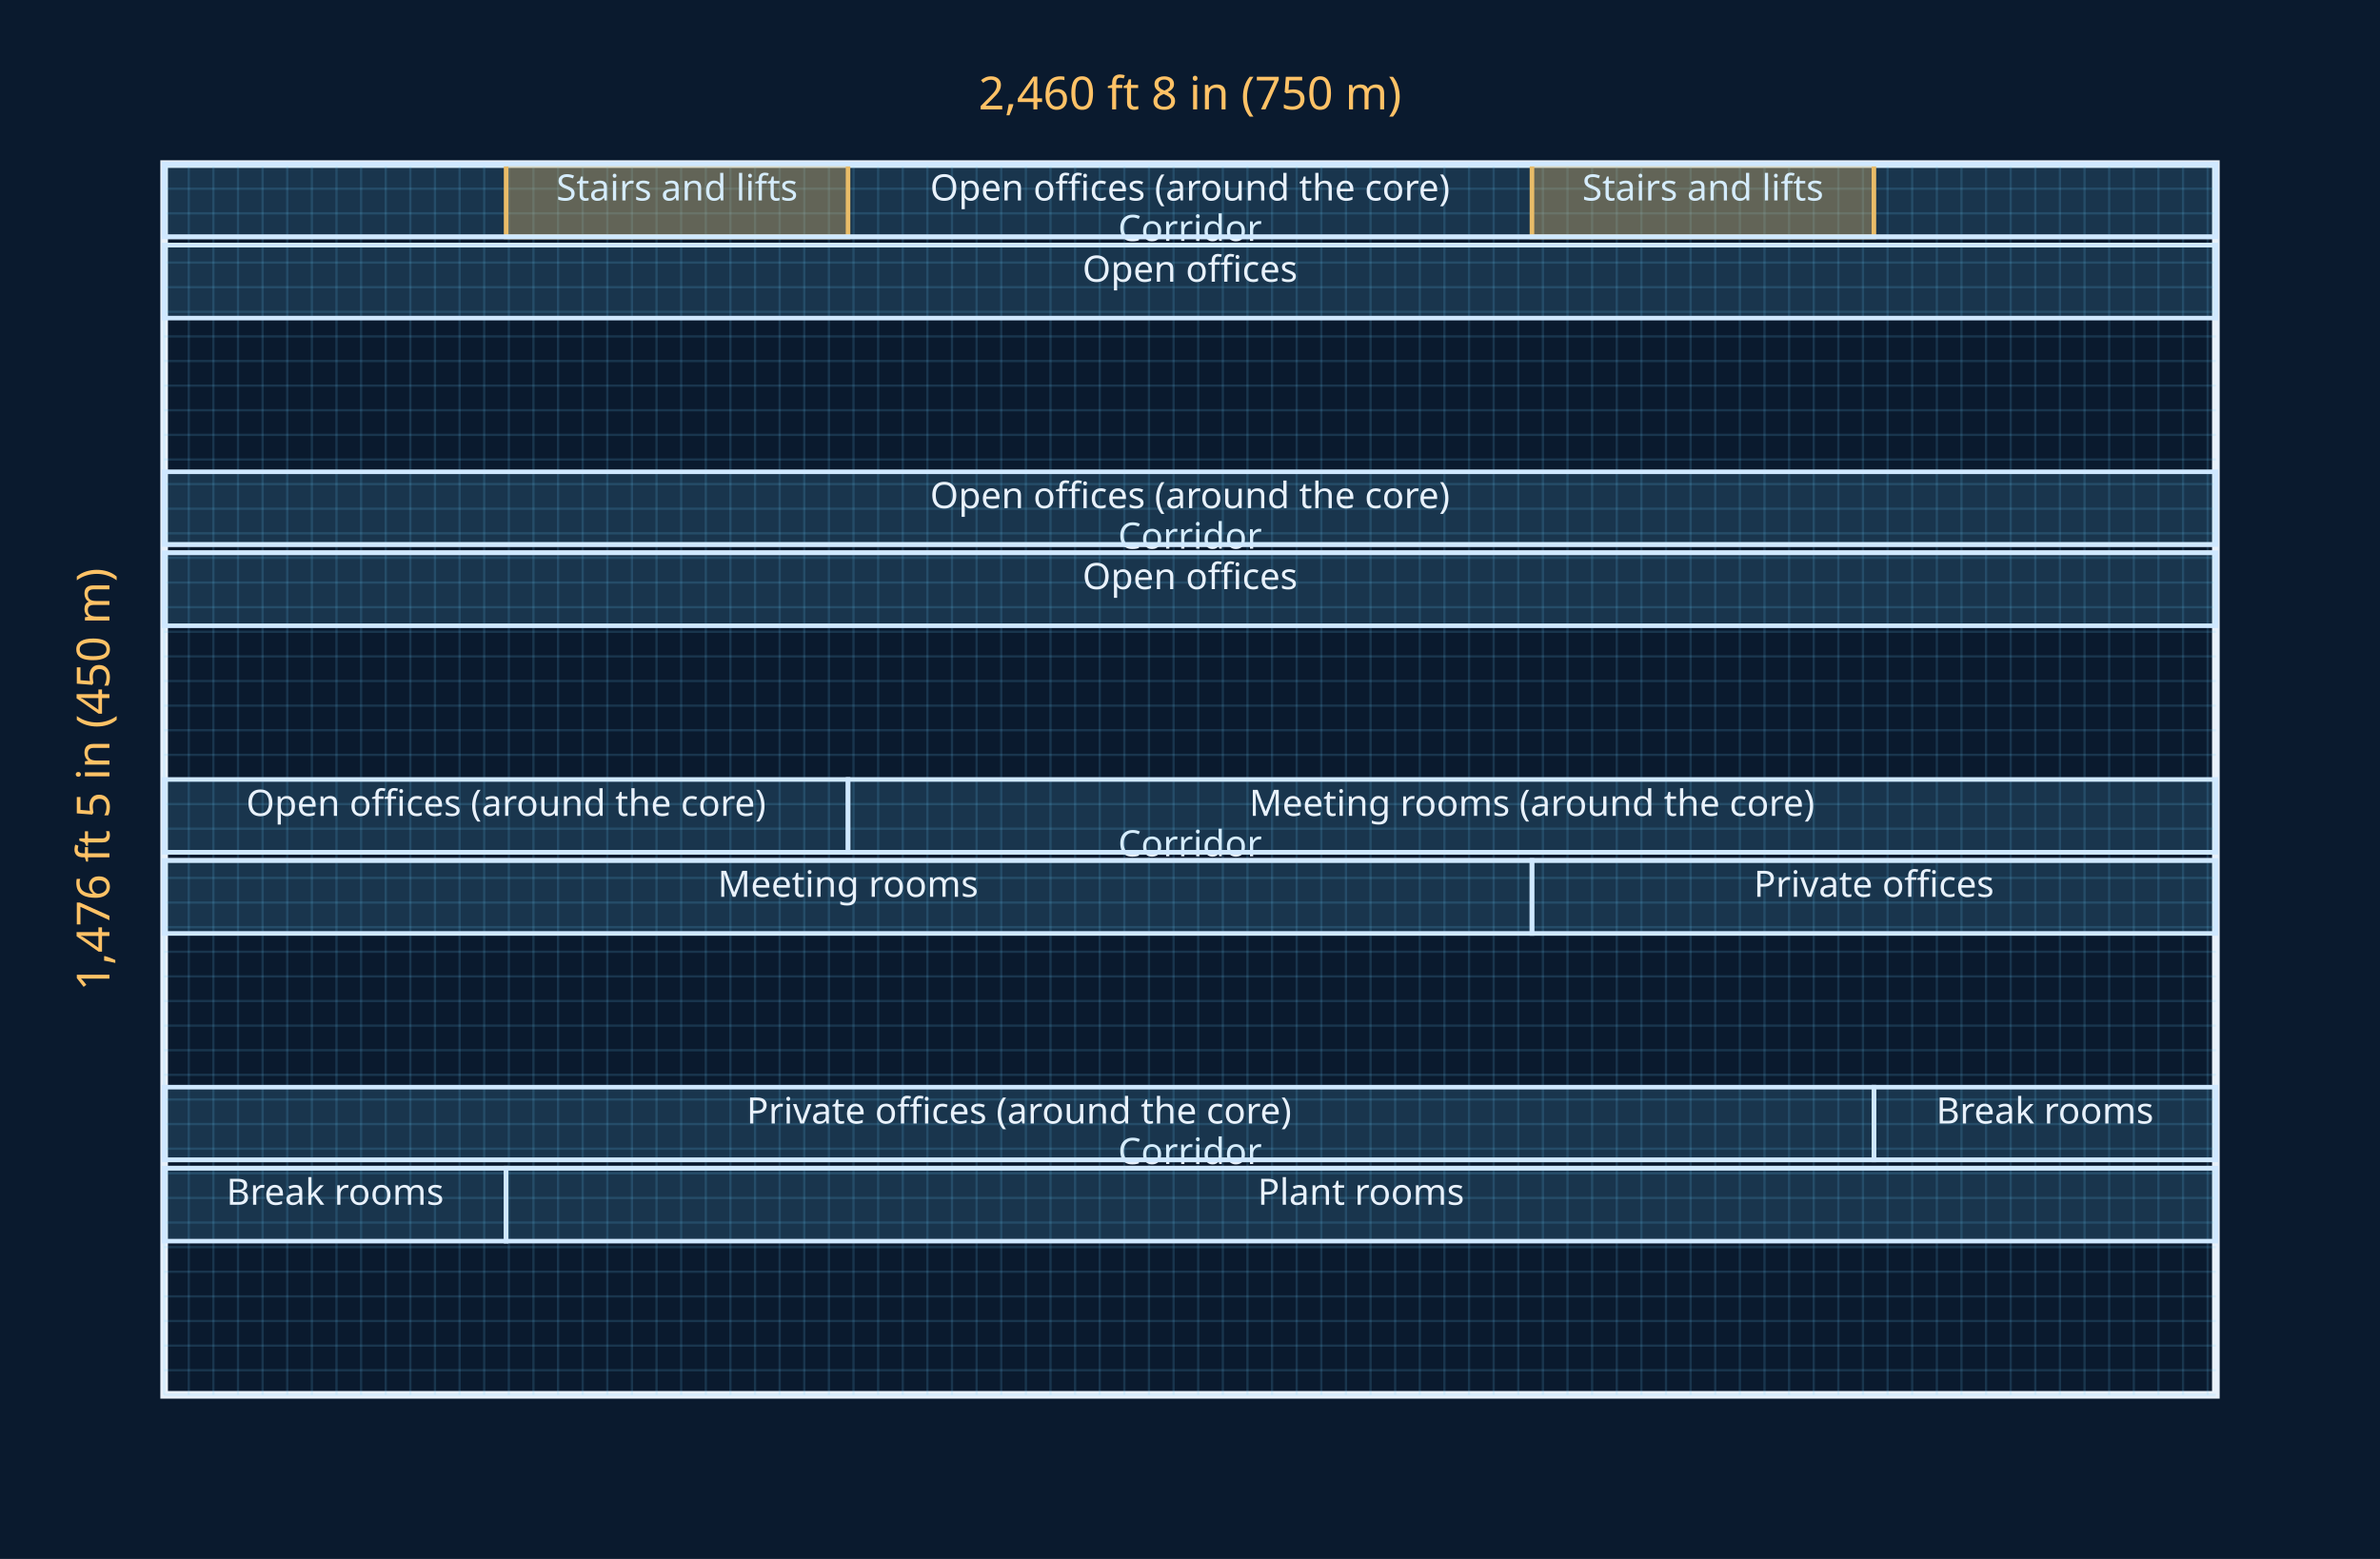
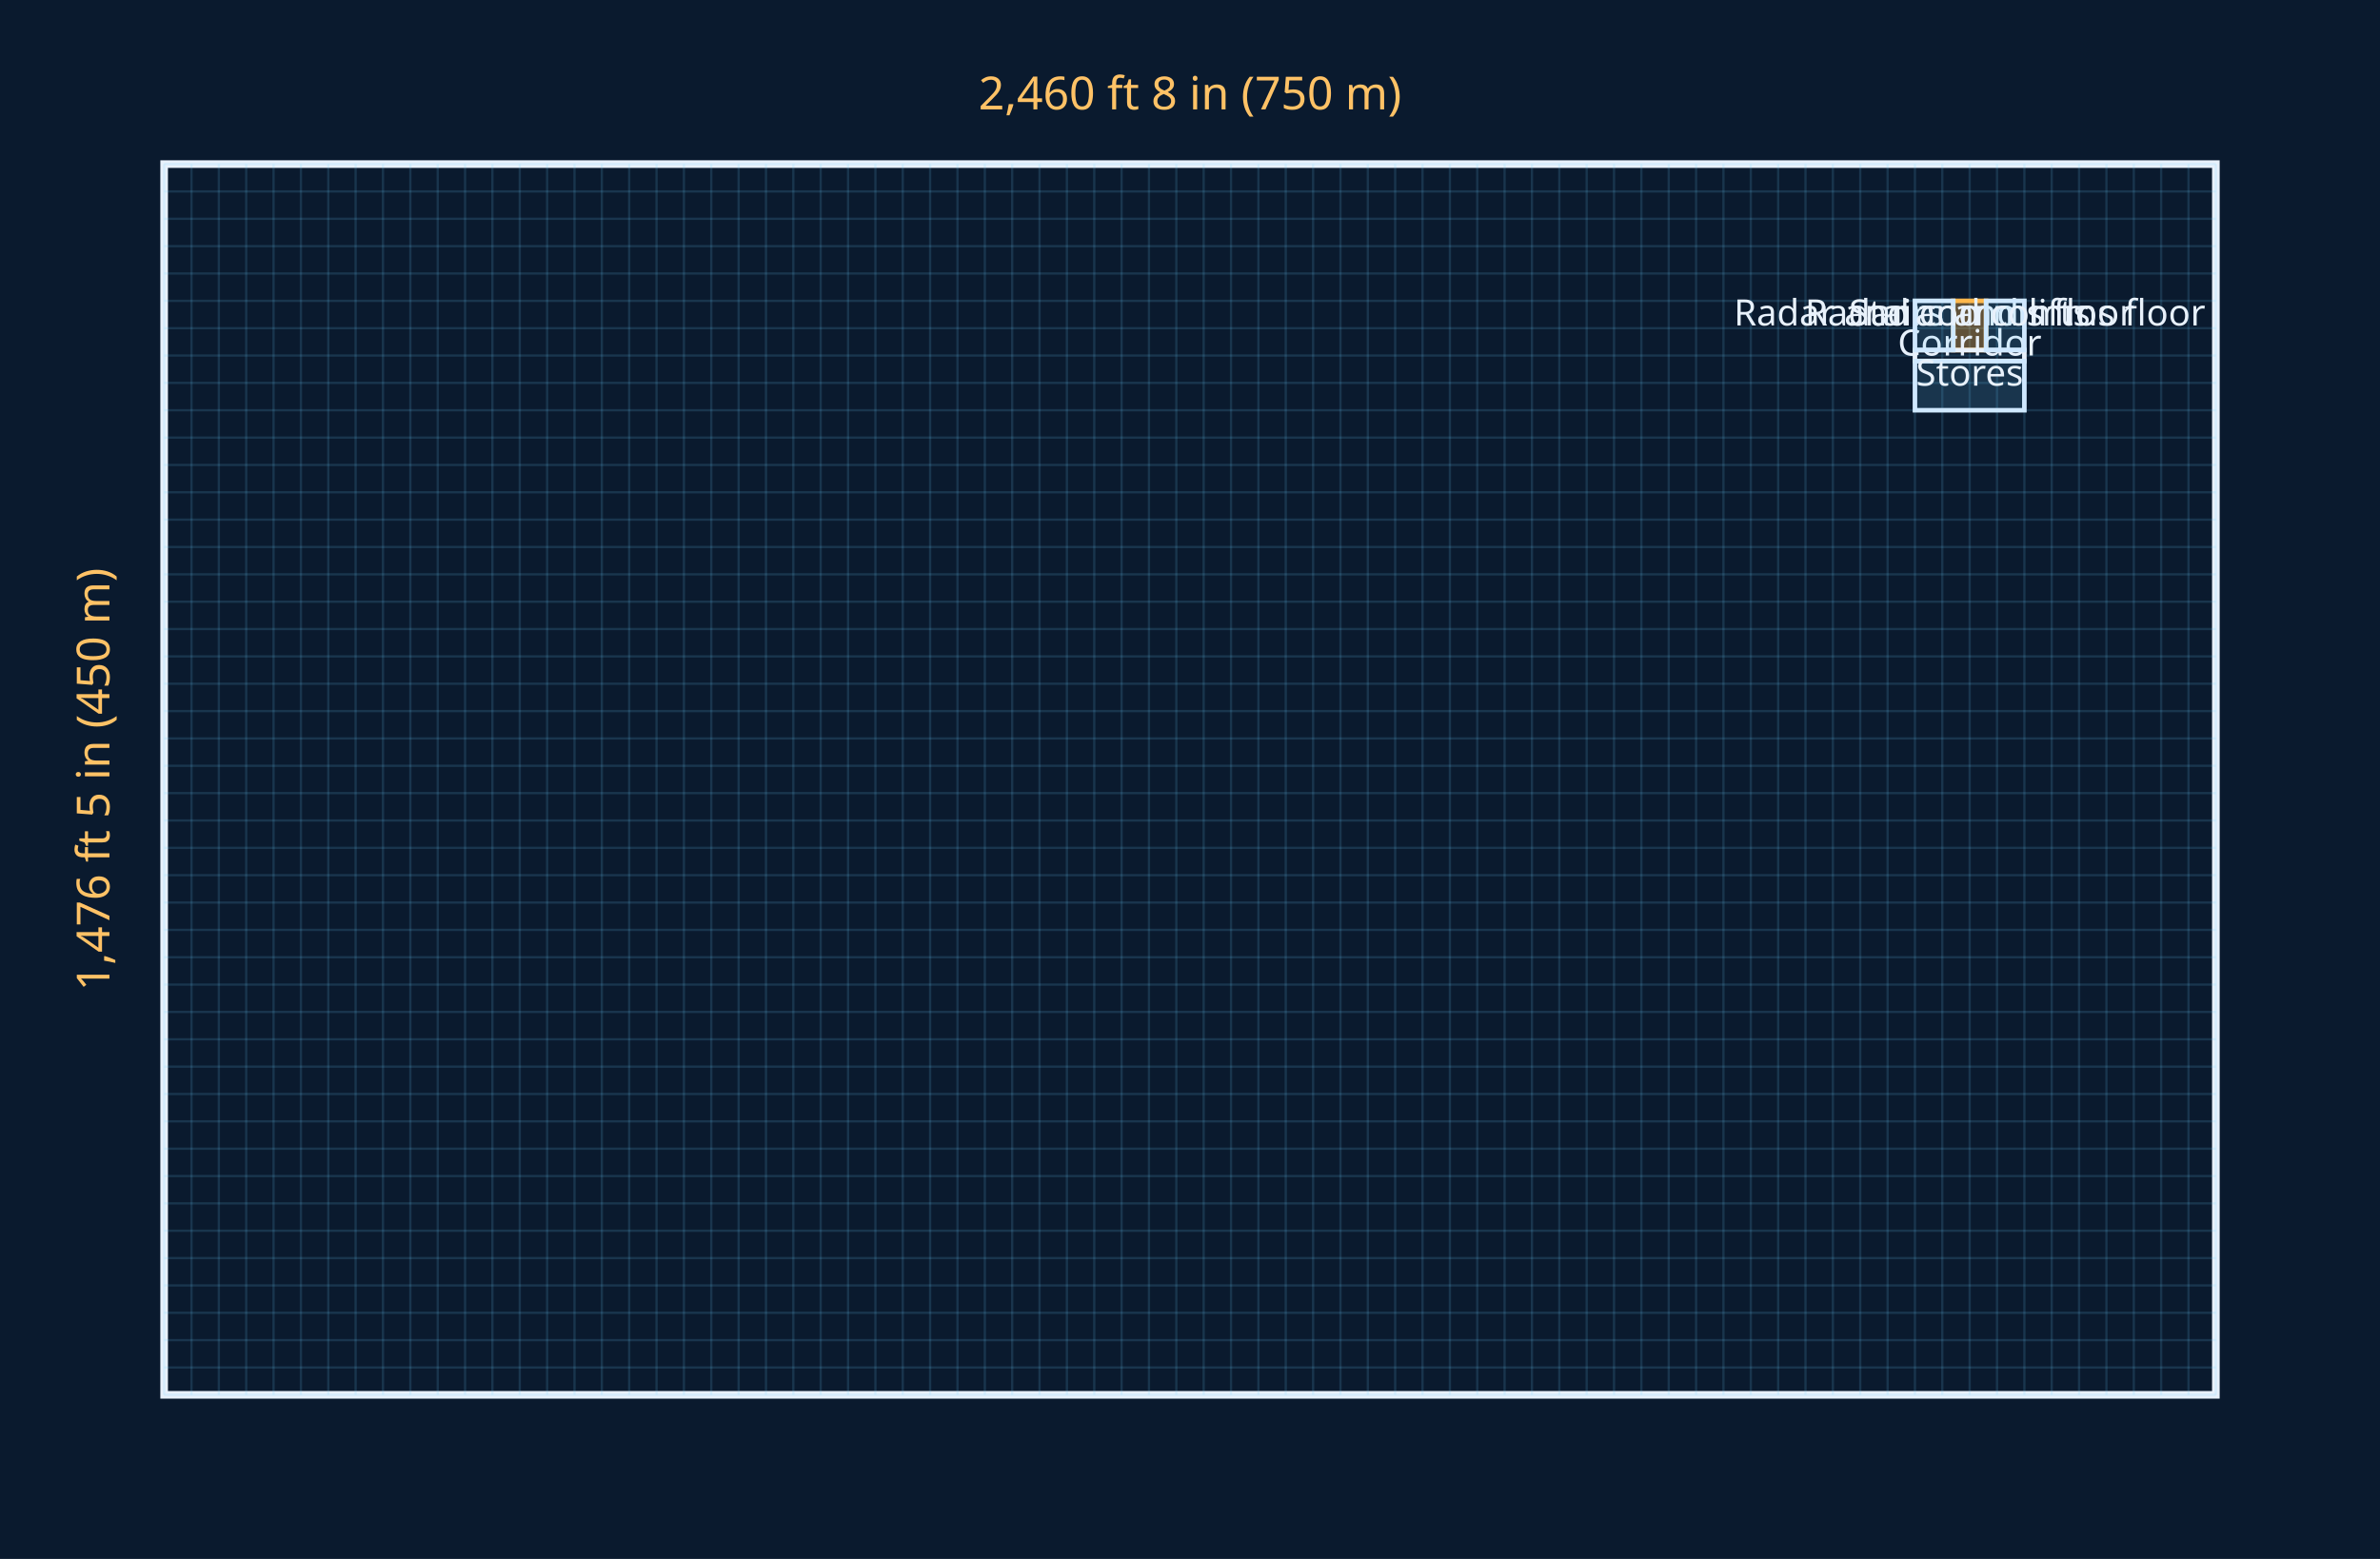
<svg xmlns="http://www.w3.org/2000/svg" viewBox="-60.0 -60.0 870.0 570.0" font-family="Segoe UI, sans-serif">
  <rect x="-60.0" y="-60.0" width="870.0" height="570.0" fill="#0a1a2e" />
  <rect x="0" y="0" width="750.0" height="450.0" fill="none" stroke="#e8f1fb" stroke-width="2.78" />
  <line x1="0.0" y1="0" x2="0.0" y2="450.0" stroke="#6fd0ff" stroke-opacity=".15" stroke-width="0.83" />
-   <line x1="9.0" y1="0" x2="9.0" y2="450.0" stroke="#6fd0ff" stroke-opacity=".15" stroke-width="0.83" />
-   <line x1="18.0" y1="0" x2="18.0" y2="450.0" stroke="#6fd0ff" stroke-opacity=".15" stroke-width="0.83" />
-   <line x1="27.0" y1="0" x2="27.0" y2="450.0" stroke="#6fd0ff" stroke-opacity=".15" stroke-width="0.83" />
-   <line x1="36.0" y1="0" x2="36.0" y2="450.0" stroke="#6fd0ff" stroke-opacity=".15" stroke-width="0.83" />
-   <line x1="45.0" y1="0" x2="45.0" y2="450.0" stroke="#6fd0ff" stroke-opacity=".15" stroke-width="0.83" />
-   <line x1="54.0" y1="0" x2="54.0" y2="450.0" stroke="#6fd0ff" stroke-opacity=".15" stroke-width="0.83" />
-   <line x1="63.0" y1="0" x2="63.0" y2="450.0" stroke="#6fd0ff" stroke-opacity=".15" stroke-width="0.83" />
-   <line x1="72.0" y1="0" x2="72.0" y2="450.0" stroke="#6fd0ff" stroke-opacity=".15" stroke-width="0.83" />
-   <line x1="81.0" y1="0" x2="81.0" y2="450.0" stroke="#6fd0ff" stroke-opacity=".15" stroke-width="0.83" />
+   <line x1="10.0" y1="0" x2="10.0" y2="450.0" stroke="#6fd0ff" stroke-opacity=".15" stroke-width="0.83" />
+   <line x1="20.0" y1="0" x2="20.0" y2="450.0" stroke="#6fd0ff" stroke-opacity=".15" stroke-width="0.83" />
+   <line x1="30.0" y1="0" x2="30.0" y2="450.0" stroke="#6fd0ff" stroke-opacity=".15" stroke-width="0.83" />
+   <line x1="40.0" y1="0" x2="40.0" y2="450.0" stroke="#6fd0ff" stroke-opacity=".15" stroke-width="0.83" />
+   <line x1="50.0" y1="0" x2="50.0" y2="450.0" stroke="#6fd0ff" stroke-opacity=".15" stroke-width="0.83" />
+   <line x1="60.0" y1="0" x2="60.0" y2="450.0" stroke="#6fd0ff" stroke-opacity=".15" stroke-width="0.83" />
+   <line x1="70.0" y1="0" x2="70.0" y2="450.0" stroke="#6fd0ff" stroke-opacity=".15" stroke-width="0.83" />
+   <line x1="80.0" y1="0" x2="80.0" y2="450.0" stroke="#6fd0ff" stroke-opacity=".15" stroke-width="0.83" />
  <line x1="90.0" y1="0" x2="90.0" y2="450.0" stroke="#6fd0ff" stroke-opacity=".15" stroke-width="0.83" />
-   <line x1="99.0" y1="0" x2="99.0" y2="450.0" stroke="#6fd0ff" stroke-opacity=".15" stroke-width="0.83" />
-   <line x1="108.0" y1="0" x2="108.0" y2="450.0" stroke="#6fd0ff" stroke-opacity=".15" stroke-width="0.83" />
-   <line x1="117.0" y1="0" x2="117.0" y2="450.0" stroke="#6fd0ff" stroke-opacity=".15" stroke-width="0.83" />
-   <line x1="126.0" y1="0" x2="126.0" y2="450.0" stroke="#6fd0ff" stroke-opacity=".15" stroke-width="0.83" />
-   <line x1="135.0" y1="0" x2="135.0" y2="450.0" stroke="#6fd0ff" stroke-opacity=".15" stroke-width="0.83" />
-   <line x1="144.0" y1="0" x2="144.0" y2="450.0" stroke="#6fd0ff" stroke-opacity=".15" stroke-width="0.83" />
-   <line x1="153.0" y1="0" x2="153.0" y2="450.0" stroke="#6fd0ff" stroke-opacity=".15" stroke-width="0.83" />
-   <line x1="162.0" y1="0" x2="162.0" y2="450.0" stroke="#6fd0ff" stroke-opacity=".15" stroke-width="0.83" />
-   <line x1="171.0" y1="0" x2="171.0" y2="450.0" stroke="#6fd0ff" stroke-opacity=".15" stroke-width="0.83" />
+   <line x1="100.0" y1="0" x2="100.0" y2="450.0" stroke="#6fd0ff" stroke-opacity=".15" stroke-width="0.83" />
+   <line x1="110.0" y1="0" x2="110.0" y2="450.0" stroke="#6fd0ff" stroke-opacity=".15" stroke-width="0.83" />
+   <line x1="120.0" y1="0" x2="120.0" y2="450.0" stroke="#6fd0ff" stroke-opacity=".15" stroke-width="0.83" />
+   <line x1="130.0" y1="0" x2="130.0" y2="450.0" stroke="#6fd0ff" stroke-opacity=".15" stroke-width="0.83" />
+   <line x1="140.0" y1="0" x2="140.0" y2="450.0" stroke="#6fd0ff" stroke-opacity=".15" stroke-width="0.83" />
+   <line x1="150.0" y1="0" x2="150.0" y2="450.0" stroke="#6fd0ff" stroke-opacity=".15" stroke-width="0.83" />
+   <line x1="160.0" y1="0" x2="160.0" y2="450.0" stroke="#6fd0ff" stroke-opacity=".15" stroke-width="0.83" />
+   <line x1="170.0" y1="0" x2="170.0" y2="450.0" stroke="#6fd0ff" stroke-opacity=".15" stroke-width="0.83" />
  <line x1="180.0" y1="0" x2="180.0" y2="450.0" stroke="#6fd0ff" stroke-opacity=".15" stroke-width="0.83" />
-   <line x1="189.0" y1="0" x2="189.0" y2="450.0" stroke="#6fd0ff" stroke-opacity=".15" stroke-width="0.83" />
-   <line x1="198.0" y1="0" x2="198.0" y2="450.0" stroke="#6fd0ff" stroke-opacity=".15" stroke-width="0.83" />
-   <line x1="207.0" y1="0" x2="207.0" y2="450.0" stroke="#6fd0ff" stroke-opacity=".15" stroke-width="0.83" />
-   <line x1="216.0" y1="0" x2="216.0" y2="450.0" stroke="#6fd0ff" stroke-opacity=".15" stroke-width="0.83" />
-   <line x1="225.0" y1="0" x2="225.0" y2="450.0" stroke="#6fd0ff" stroke-opacity=".15" stroke-width="0.83" />
-   <line x1="234.0" y1="0" x2="234.0" y2="450.0" stroke="#6fd0ff" stroke-opacity=".15" stroke-width="0.83" />
-   <line x1="243.0" y1="0" x2="243.0" y2="450.0" stroke="#6fd0ff" stroke-opacity=".15" stroke-width="0.83" />
-   <line x1="252.0" y1="0" x2="252.0" y2="450.0" stroke="#6fd0ff" stroke-opacity=".15" stroke-width="0.83" />
-   <line x1="261.0" y1="0" x2="261.0" y2="450.0" stroke="#6fd0ff" stroke-opacity=".15" stroke-width="0.83" />
+   <line x1="190.0" y1="0" x2="190.0" y2="450.0" stroke="#6fd0ff" stroke-opacity=".15" stroke-width="0.83" />
+   <line x1="200.0" y1="0" x2="200.0" y2="450.0" stroke="#6fd0ff" stroke-opacity=".15" stroke-width="0.83" />
+   <line x1="210.0" y1="0" x2="210.0" y2="450.0" stroke="#6fd0ff" stroke-opacity=".15" stroke-width="0.83" />
+   <line x1="220.0" y1="0" x2="220.0" y2="450.0" stroke="#6fd0ff" stroke-opacity=".15" stroke-width="0.83" />
+   <line x1="230.0" y1="0" x2="230.0" y2="450.0" stroke="#6fd0ff" stroke-opacity=".15" stroke-width="0.83" />
+   <line x1="240.0" y1="0" x2="240.0" y2="450.0" stroke="#6fd0ff" stroke-opacity=".15" stroke-width="0.83" />
+   <line x1="250.0" y1="0" x2="250.0" y2="450.0" stroke="#6fd0ff" stroke-opacity=".15" stroke-width="0.83" />
+   <line x1="260.0" y1="0" x2="260.0" y2="450.0" stroke="#6fd0ff" stroke-opacity=".15" stroke-width="0.83" />
  <line x1="270.0" y1="0" x2="270.0" y2="450.0" stroke="#6fd0ff" stroke-opacity=".15" stroke-width="0.83" />
-   <line x1="279.0" y1="0" x2="279.0" y2="450.0" stroke="#6fd0ff" stroke-opacity=".15" stroke-width="0.83" />
-   <line x1="288.0" y1="0" x2="288.0" y2="450.0" stroke="#6fd0ff" stroke-opacity=".15" stroke-width="0.83" />
-   <line x1="297.0" y1="0" x2="297.0" y2="450.0" stroke="#6fd0ff" stroke-opacity=".15" stroke-width="0.83" />
-   <line x1="306.0" y1="0" x2="306.0" y2="450.0" stroke="#6fd0ff" stroke-opacity=".15" stroke-width="0.83" />
-   <line x1="315.0" y1="0" x2="315.0" y2="450.0" stroke="#6fd0ff" stroke-opacity=".15" stroke-width="0.83" />
-   <line x1="324.0" y1="0" x2="324.0" y2="450.0" stroke="#6fd0ff" stroke-opacity=".15" stroke-width="0.83" />
-   <line x1="333.0" y1="0" x2="333.0" y2="450.0" stroke="#6fd0ff" stroke-opacity=".15" stroke-width="0.83" />
-   <line x1="342.0" y1="0" x2="342.0" y2="450.0" stroke="#6fd0ff" stroke-opacity=".15" stroke-width="0.83" />
-   <line x1="351.0" y1="0" x2="351.0" y2="450.0" stroke="#6fd0ff" stroke-opacity=".15" stroke-width="0.83" />
+   <line x1="280.0" y1="0" x2="280.0" y2="450.0" stroke="#6fd0ff" stroke-opacity=".15" stroke-width="0.83" />
+   <line x1="290.0" y1="0" x2="290.0" y2="450.0" stroke="#6fd0ff" stroke-opacity=".15" stroke-width="0.83" />
+   <line x1="300.0" y1="0" x2="300.0" y2="450.0" stroke="#6fd0ff" stroke-opacity=".15" stroke-width="0.83" />
+   <line x1="310.0" y1="0" x2="310.0" y2="450.0" stroke="#6fd0ff" stroke-opacity=".15" stroke-width="0.83" />
+   <line x1="320.0" y1="0" x2="320.0" y2="450.0" stroke="#6fd0ff" stroke-opacity=".15" stroke-width="0.83" />
+   <line x1="330.0" y1="0" x2="330.0" y2="450.0" stroke="#6fd0ff" stroke-opacity=".15" stroke-width="0.83" />
+   <line x1="340.0" y1="0" x2="340.0" y2="450.0" stroke="#6fd0ff" stroke-opacity=".15" stroke-width="0.83" />
+   <line x1="350.0" y1="0" x2="350.0" y2="450.0" stroke="#6fd0ff" stroke-opacity=".15" stroke-width="0.83" />
  <line x1="360.0" y1="0" x2="360.0" y2="450.0" stroke="#6fd0ff" stroke-opacity=".15" stroke-width="0.83" />
-   <line x1="369.0" y1="0" x2="369.0" y2="450.0" stroke="#6fd0ff" stroke-opacity=".15" stroke-width="0.83" />
-   <line x1="378.0" y1="0" x2="378.0" y2="450.0" stroke="#6fd0ff" stroke-opacity=".15" stroke-width="0.83" />
-   <line x1="387.0" y1="0" x2="387.0" y2="450.0" stroke="#6fd0ff" stroke-opacity=".15" stroke-width="0.83" />
-   <line x1="396.0" y1="0" x2="396.0" y2="450.0" stroke="#6fd0ff" stroke-opacity=".15" stroke-width="0.83" />
-   <line x1="405.0" y1="0" x2="405.0" y2="450.0" stroke="#6fd0ff" stroke-opacity=".15" stroke-width="0.83" />
-   <line x1="414.0" y1="0" x2="414.0" y2="450.0" stroke="#6fd0ff" stroke-opacity=".15" stroke-width="0.83" />
-   <line x1="423.0" y1="0" x2="423.0" y2="450.0" stroke="#6fd0ff" stroke-opacity=".15" stroke-width="0.83" />
-   <line x1="432.0" y1="0" x2="432.0" y2="450.0" stroke="#6fd0ff" stroke-opacity=".15" stroke-width="0.83" />
-   <line x1="441.0" y1="0" x2="441.0" y2="450.0" stroke="#6fd0ff" stroke-opacity=".15" stroke-width="0.83" />
+   <line x1="370.0" y1="0" x2="370.0" y2="450.0" stroke="#6fd0ff" stroke-opacity=".15" stroke-width="0.83" />
+   <line x1="380.0" y1="0" x2="380.0" y2="450.0" stroke="#6fd0ff" stroke-opacity=".15" stroke-width="0.83" />
+   <line x1="390.0" y1="0" x2="390.0" y2="450.0" stroke="#6fd0ff" stroke-opacity=".15" stroke-width="0.83" />
+   <line x1="400.0" y1="0" x2="400.0" y2="450.0" stroke="#6fd0ff" stroke-opacity=".15" stroke-width="0.83" />
+   <line x1="410.0" y1="0" x2="410.0" y2="450.0" stroke="#6fd0ff" stroke-opacity=".15" stroke-width="0.83" />
+   <line x1="420.0" y1="0" x2="420.0" y2="450.0" stroke="#6fd0ff" stroke-opacity=".15" stroke-width="0.83" />
+   <line x1="430.0" y1="0" x2="430.0" y2="450.0" stroke="#6fd0ff" stroke-opacity=".15" stroke-width="0.83" />
+   <line x1="440.0" y1="0" x2="440.0" y2="450.0" stroke="#6fd0ff" stroke-opacity=".15" stroke-width="0.83" />
  <line x1="450.0" y1="0" x2="450.0" y2="450.0" stroke="#6fd0ff" stroke-opacity=".15" stroke-width="0.83" />
-   <line x1="459.0" y1="0" x2="459.0" y2="450.0" stroke="#6fd0ff" stroke-opacity=".15" stroke-width="0.83" />
-   <line x1="468.0" y1="0" x2="468.0" y2="450.0" stroke="#6fd0ff" stroke-opacity=".15" stroke-width="0.83" />
-   <line x1="477.0" y1="0" x2="477.0" y2="450.0" stroke="#6fd0ff" stroke-opacity=".15" stroke-width="0.83" />
-   <line x1="486.0" y1="0" x2="486.0" y2="450.0" stroke="#6fd0ff" stroke-opacity=".15" stroke-width="0.83" />
-   <line x1="495.0" y1="0" x2="495.0" y2="450.0" stroke="#6fd0ff" stroke-opacity=".15" stroke-width="0.83" />
-   <line x1="504.0" y1="0" x2="504.0" y2="450.0" stroke="#6fd0ff" stroke-opacity=".15" stroke-width="0.83" />
-   <line x1="513.0" y1="0" x2="513.0" y2="450.0" stroke="#6fd0ff" stroke-opacity=".15" stroke-width="0.83" />
-   <line x1="522.0" y1="0" x2="522.0" y2="450.0" stroke="#6fd0ff" stroke-opacity=".15" stroke-width="0.83" />
-   <line x1="531.0" y1="0" x2="531.0" y2="450.0" stroke="#6fd0ff" stroke-opacity=".15" stroke-width="0.83" />
+   <line x1="460.0" y1="0" x2="460.0" y2="450.0" stroke="#6fd0ff" stroke-opacity=".15" stroke-width="0.83" />
+   <line x1="470.0" y1="0" x2="470.0" y2="450.0" stroke="#6fd0ff" stroke-opacity=".15" stroke-width="0.83" />
+   <line x1="480.0" y1="0" x2="480.0" y2="450.0" stroke="#6fd0ff" stroke-opacity=".15" stroke-width="0.83" />
+   <line x1="490.0" y1="0" x2="490.0" y2="450.0" stroke="#6fd0ff" stroke-opacity=".15" stroke-width="0.83" />
+   <line x1="500.0" y1="0" x2="500.0" y2="450.0" stroke="#6fd0ff" stroke-opacity=".15" stroke-width="0.83" />
+   <line x1="510.0" y1="0" x2="510.0" y2="450.0" stroke="#6fd0ff" stroke-opacity=".15" stroke-width="0.83" />
+   <line x1="520.0" y1="0" x2="520.0" y2="450.0" stroke="#6fd0ff" stroke-opacity=".15" stroke-width="0.83" />
+   <line x1="530.0" y1="0" x2="530.0" y2="450.0" stroke="#6fd0ff" stroke-opacity=".15" stroke-width="0.83" />
  <line x1="540.0" y1="0" x2="540.0" y2="450.0" stroke="#6fd0ff" stroke-opacity=".15" stroke-width="0.83" />
-   <line x1="549.0" y1="0" x2="549.0" y2="450.0" stroke="#6fd0ff" stroke-opacity=".15" stroke-width="0.83" />
-   <line x1="558.0" y1="0" x2="558.0" y2="450.0" stroke="#6fd0ff" stroke-opacity=".15" stroke-width="0.83" />
-   <line x1="567.0" y1="0" x2="567.0" y2="450.0" stroke="#6fd0ff" stroke-opacity=".15" stroke-width="0.83" />
-   <line x1="576.0" y1="0" x2="576.0" y2="450.0" stroke="#6fd0ff" stroke-opacity=".15" stroke-width="0.83" />
-   <line x1="585.0" y1="0" x2="585.0" y2="450.0" stroke="#6fd0ff" stroke-opacity=".15" stroke-width="0.83" />
-   <line x1="594.0" y1="0" x2="594.0" y2="450.0" stroke="#6fd0ff" stroke-opacity=".15" stroke-width="0.83" />
-   <line x1="603.0" y1="0" x2="603.0" y2="450.0" stroke="#6fd0ff" stroke-opacity=".15" stroke-width="0.83" />
-   <line x1="612.0" y1="0" x2="612.0" y2="450.0" stroke="#6fd0ff" stroke-opacity=".15" stroke-width="0.83" />
-   <line x1="621.0" y1="0" x2="621.0" y2="450.0" stroke="#6fd0ff" stroke-opacity=".15" stroke-width="0.83" />
+   <line x1="550.0" y1="0" x2="550.0" y2="450.0" stroke="#6fd0ff" stroke-opacity=".15" stroke-width="0.83" />
+   <line x1="560.0" y1="0" x2="560.0" y2="450.0" stroke="#6fd0ff" stroke-opacity=".15" stroke-width="0.83" />
+   <line x1="570.0" y1="0" x2="570.0" y2="450.0" stroke="#6fd0ff" stroke-opacity=".15" stroke-width="0.83" />
+   <line x1="580.0" y1="0" x2="580.0" y2="450.0" stroke="#6fd0ff" stroke-opacity=".15" stroke-width="0.83" />
+   <line x1="590.0" y1="0" x2="590.0" y2="450.0" stroke="#6fd0ff" stroke-opacity=".15" stroke-width="0.83" />
+   <line x1="600.0" y1="0" x2="600.0" y2="450.0" stroke="#6fd0ff" stroke-opacity=".15" stroke-width="0.83" />
+   <line x1="610.0" y1="0" x2="610.0" y2="450.0" stroke="#6fd0ff" stroke-opacity=".15" stroke-width="0.83" />
+   <line x1="620.0" y1="0" x2="620.0" y2="450.0" stroke="#6fd0ff" stroke-opacity=".15" stroke-width="0.83" />
  <line x1="630.0" y1="0" x2="630.0" y2="450.0" stroke="#6fd0ff" stroke-opacity=".15" stroke-width="0.83" />
-   <line x1="639.0" y1="0" x2="639.0" y2="450.0" stroke="#6fd0ff" stroke-opacity=".15" stroke-width="0.83" />
-   <line x1="648.0" y1="0" x2="648.0" y2="450.0" stroke="#6fd0ff" stroke-opacity=".15" stroke-width="0.83" />
-   <line x1="657.0" y1="0" x2="657.0" y2="450.0" stroke="#6fd0ff" stroke-opacity=".15" stroke-width="0.83" />
-   <line x1="666.0" y1="0" x2="666.0" y2="450.0" stroke="#6fd0ff" stroke-opacity=".15" stroke-width="0.83" />
-   <line x1="675.0" y1="0" x2="675.0" y2="450.0" stroke="#6fd0ff" stroke-opacity=".15" stroke-width="0.83" />
-   <line x1="684.0" y1="0" x2="684.0" y2="450.0" stroke="#6fd0ff" stroke-opacity=".15" stroke-width="0.83" />
-   <line x1="693.0" y1="0" x2="693.0" y2="450.0" stroke="#6fd0ff" stroke-opacity=".15" stroke-width="0.83" />
-   <line x1="702.0" y1="0" x2="702.0" y2="450.0" stroke="#6fd0ff" stroke-opacity=".15" stroke-width="0.83" />
-   <line x1="711.0" y1="0" x2="711.0" y2="450.0" stroke="#6fd0ff" stroke-opacity=".15" stroke-width="0.83" />
+   <line x1="640.0" y1="0" x2="640.0" y2="450.0" stroke="#6fd0ff" stroke-opacity=".15" stroke-width="0.83" />
+   <line x1="650.0" y1="0" x2="650.0" y2="450.0" stroke="#6fd0ff" stroke-opacity=".15" stroke-width="0.83" />
+   <line x1="660.0" y1="0" x2="660.0" y2="450.0" stroke="#6fd0ff" stroke-opacity=".15" stroke-width="0.83" />
+   <line x1="670.0" y1="0" x2="670.0" y2="450.0" stroke="#6fd0ff" stroke-opacity=".15" stroke-width="0.83" />
+   <line x1="680.0" y1="0" x2="680.0" y2="450.0" stroke="#6fd0ff" stroke-opacity=".15" stroke-width="0.83" />
+   <line x1="690.0" y1="0" x2="690.0" y2="450.0" stroke="#6fd0ff" stroke-opacity=".15" stroke-width="0.83" />
+   <line x1="700.0" y1="0" x2="700.0" y2="450.0" stroke="#6fd0ff" stroke-opacity=".15" stroke-width="0.83" />
+   <line x1="710.0" y1="0" x2="710.0" y2="450.0" stroke="#6fd0ff" stroke-opacity=".15" stroke-width="0.83" />
  <line x1="720.0" y1="0" x2="720.0" y2="450.0" stroke="#6fd0ff" stroke-opacity=".15" stroke-width="0.83" />
-   <line x1="729.0" y1="0" x2="729.0" y2="450.0" stroke="#6fd0ff" stroke-opacity=".15" stroke-width="0.83" />
-   <line x1="738.0" y1="0" x2="738.0" y2="450.0" stroke="#6fd0ff" stroke-opacity=".15" stroke-width="0.83" />
-   <line x1="747.0" y1="0" x2="747.0" y2="450.0" stroke="#6fd0ff" stroke-opacity=".15" stroke-width="0.83" />
+   <line x1="730.0" y1="0" x2="730.0" y2="450.0" stroke="#6fd0ff" stroke-opacity=".15" stroke-width="0.83" />
+   <line x1="740.0" y1="0" x2="740.0" y2="450.0" stroke="#6fd0ff" stroke-opacity=".15" stroke-width="0.83" />
+   <line x1="750.0" y1="0" x2="750.0" y2="450.0" stroke="#6fd0ff" stroke-opacity=".15" stroke-width="0.83" />
  <line x1="0" y1="0.0" x2="750.0" y2="0.0" stroke="#6fd0ff" stroke-opacity=".15" stroke-width="0.83" />
-   <line x1="0" y1="9.0" x2="750.0" y2="9.0" stroke="#6fd0ff" stroke-opacity=".15" stroke-width="0.83" />
-   <line x1="0" y1="18.0" x2="750.0" y2="18.0" stroke="#6fd0ff" stroke-opacity=".15" stroke-width="0.83" />
-   <line x1="0" y1="27.0" x2="750.0" y2="27.0" stroke="#6fd0ff" stroke-opacity=".15" stroke-width="0.83" />
-   <line x1="0" y1="36.0" x2="750.0" y2="36.0" stroke="#6fd0ff" stroke-opacity=".15" stroke-width="0.83" />
-   <line x1="0" y1="45.0" x2="750.0" y2="45.0" stroke="#6fd0ff" stroke-opacity=".15" stroke-width="0.83" />
-   <line x1="0" y1="54.0" x2="750.0" y2="54.0" stroke="#6fd0ff" stroke-opacity=".15" stroke-width="0.83" />
-   <line x1="0" y1="63.0" x2="750.0" y2="63.0" stroke="#6fd0ff" stroke-opacity=".15" stroke-width="0.83" />
-   <line x1="0" y1="72.0" x2="750.0" y2="72.0" stroke="#6fd0ff" stroke-opacity=".15" stroke-width="0.83" />
-   <line x1="0" y1="81.0" x2="750.0" y2="81.0" stroke="#6fd0ff" stroke-opacity=".15" stroke-width="0.83" />
+   <line x1="0" y1="10.0" x2="750.0" y2="10.0" stroke="#6fd0ff" stroke-opacity=".15" stroke-width="0.83" />
+   <line x1="0" y1="20.0" x2="750.0" y2="20.0" stroke="#6fd0ff" stroke-opacity=".15" stroke-width="0.83" />
+   <line x1="0" y1="30.0" x2="750.0" y2="30.0" stroke="#6fd0ff" stroke-opacity=".15" stroke-width="0.83" />
+   <line x1="0" y1="40.0" x2="750.0" y2="40.0" stroke="#6fd0ff" stroke-opacity=".15" stroke-width="0.83" />
+   <line x1="0" y1="50.0" x2="750.0" y2="50.0" stroke="#6fd0ff" stroke-opacity=".15" stroke-width="0.83" />
+   <line x1="0" y1="60.0" x2="750.0" y2="60.0" stroke="#6fd0ff" stroke-opacity=".15" stroke-width="0.83" />
+   <line x1="0" y1="70.0" x2="750.0" y2="70.0" stroke="#6fd0ff" stroke-opacity=".15" stroke-width="0.83" />
+   <line x1="0" y1="80.0" x2="750.0" y2="80.0" stroke="#6fd0ff" stroke-opacity=".15" stroke-width="0.83" />
  <line x1="0" y1="90.0" x2="750.0" y2="90.0" stroke="#6fd0ff" stroke-opacity=".15" stroke-width="0.83" />
-   <line x1="0" y1="99.0" x2="750.0" y2="99.0" stroke="#6fd0ff" stroke-opacity=".15" stroke-width="0.83" />
-   <line x1="0" y1="108.0" x2="750.0" y2="108.0" stroke="#6fd0ff" stroke-opacity=".15" stroke-width="0.83" />
-   <line x1="0" y1="117.0" x2="750.0" y2="117.0" stroke="#6fd0ff" stroke-opacity=".15" stroke-width="0.83" />
-   <line x1="0" y1="126.0" x2="750.0" y2="126.0" stroke="#6fd0ff" stroke-opacity=".15" stroke-width="0.83" />
-   <line x1="0" y1="135.0" x2="750.0" y2="135.0" stroke="#6fd0ff" stroke-opacity=".15" stroke-width="0.83" />
-   <line x1="0" y1="144.0" x2="750.0" y2="144.0" stroke="#6fd0ff" stroke-opacity=".15" stroke-width="0.83" />
-   <line x1="0" y1="153.0" x2="750.0" y2="153.0" stroke="#6fd0ff" stroke-opacity=".15" stroke-width="0.83" />
-   <line x1="0" y1="162.0" x2="750.0" y2="162.0" stroke="#6fd0ff" stroke-opacity=".15" stroke-width="0.83" />
-   <line x1="0" y1="171.0" x2="750.0" y2="171.0" stroke="#6fd0ff" stroke-opacity=".15" stroke-width="0.83" />
+   <line x1="0" y1="100.0" x2="750.0" y2="100.0" stroke="#6fd0ff" stroke-opacity=".15" stroke-width="0.83" />
+   <line x1="0" y1="110.0" x2="750.0" y2="110.0" stroke="#6fd0ff" stroke-opacity=".15" stroke-width="0.83" />
+   <line x1="0" y1="120.0" x2="750.0" y2="120.0" stroke="#6fd0ff" stroke-opacity=".15" stroke-width="0.83" />
+   <line x1="0" y1="130.0" x2="750.0" y2="130.0" stroke="#6fd0ff" stroke-opacity=".15" stroke-width="0.83" />
+   <line x1="0" y1="140.0" x2="750.0" y2="140.0" stroke="#6fd0ff" stroke-opacity=".15" stroke-width="0.83" />
+   <line x1="0" y1="150.0" x2="750.0" y2="150.0" stroke="#6fd0ff" stroke-opacity=".15" stroke-width="0.83" />
+   <line x1="0" y1="160.0" x2="750.0" y2="160.0" stroke="#6fd0ff" stroke-opacity=".15" stroke-width="0.83" />
+   <line x1="0" y1="170.0" x2="750.0" y2="170.0" stroke="#6fd0ff" stroke-opacity=".15" stroke-width="0.83" />
  <line x1="0" y1="180.0" x2="750.0" y2="180.0" stroke="#6fd0ff" stroke-opacity=".15" stroke-width="0.83" />
-   <line x1="0" y1="189.0" x2="750.0" y2="189.0" stroke="#6fd0ff" stroke-opacity=".15" stroke-width="0.83" />
-   <line x1="0" y1="198.0" x2="750.0" y2="198.0" stroke="#6fd0ff" stroke-opacity=".15" stroke-width="0.83" />
-   <line x1="0" y1="207.0" x2="750.0" y2="207.0" stroke="#6fd0ff" stroke-opacity=".15" stroke-width="0.83" />
-   <line x1="0" y1="216.0" x2="750.0" y2="216.0" stroke="#6fd0ff" stroke-opacity=".15" stroke-width="0.83" />
-   <line x1="0" y1="225.0" x2="750.0" y2="225.0" stroke="#6fd0ff" stroke-opacity=".15" stroke-width="0.83" />
-   <line x1="0" y1="234.0" x2="750.0" y2="234.0" stroke="#6fd0ff" stroke-opacity=".15" stroke-width="0.83" />
-   <line x1="0" y1="243.0" x2="750.0" y2="243.0" stroke="#6fd0ff" stroke-opacity=".15" stroke-width="0.83" />
-   <line x1="0" y1="252.0" x2="750.0" y2="252.0" stroke="#6fd0ff" stroke-opacity=".15" stroke-width="0.83" />
-   <line x1="0" y1="261.0" x2="750.0" y2="261.0" stroke="#6fd0ff" stroke-opacity=".15" stroke-width="0.83" />
+   <line x1="0" y1="190.0" x2="750.0" y2="190.0" stroke="#6fd0ff" stroke-opacity=".15" stroke-width="0.83" />
+   <line x1="0" y1="200.0" x2="750.0" y2="200.0" stroke="#6fd0ff" stroke-opacity=".15" stroke-width="0.83" />
+   <line x1="0" y1="210.0" x2="750.0" y2="210.0" stroke="#6fd0ff" stroke-opacity=".15" stroke-width="0.83" />
+   <line x1="0" y1="220.0" x2="750.0" y2="220.0" stroke="#6fd0ff" stroke-opacity=".15" stroke-width="0.83" />
+   <line x1="0" y1="230.0" x2="750.0" y2="230.0" stroke="#6fd0ff" stroke-opacity=".15" stroke-width="0.83" />
+   <line x1="0" y1="240.0" x2="750.0" y2="240.0" stroke="#6fd0ff" stroke-opacity=".15" stroke-width="0.83" />
+   <line x1="0" y1="250.0" x2="750.0" y2="250.0" stroke="#6fd0ff" stroke-opacity=".15" stroke-width="0.83" />
+   <line x1="0" y1="260.0" x2="750.0" y2="260.0" stroke="#6fd0ff" stroke-opacity=".15" stroke-width="0.83" />
  <line x1="0" y1="270.0" x2="750.0" y2="270.0" stroke="#6fd0ff" stroke-opacity=".15" stroke-width="0.83" />
-   <line x1="0" y1="279.0" x2="750.0" y2="279.0" stroke="#6fd0ff" stroke-opacity=".15" stroke-width="0.83" />
-   <line x1="0" y1="288.0" x2="750.0" y2="288.0" stroke="#6fd0ff" stroke-opacity=".15" stroke-width="0.83" />
-   <line x1="0" y1="297.0" x2="750.0" y2="297.0" stroke="#6fd0ff" stroke-opacity=".15" stroke-width="0.83" />
-   <line x1="0" y1="306.0" x2="750.0" y2="306.0" stroke="#6fd0ff" stroke-opacity=".15" stroke-width="0.83" />
-   <line x1="0" y1="315.0" x2="750.0" y2="315.0" stroke="#6fd0ff" stroke-opacity=".15" stroke-width="0.83" />
-   <line x1="0" y1="324.0" x2="750.0" y2="324.0" stroke="#6fd0ff" stroke-opacity=".15" stroke-width="0.83" />
-   <line x1="0" y1="333.0" x2="750.0" y2="333.0" stroke="#6fd0ff" stroke-opacity=".15" stroke-width="0.83" />
-   <line x1="0" y1="342.0" x2="750.0" y2="342.0" stroke="#6fd0ff" stroke-opacity=".15" stroke-width="0.83" />
-   <line x1="0" y1="351.0" x2="750.0" y2="351.0" stroke="#6fd0ff" stroke-opacity=".15" stroke-width="0.83" />
+   <line x1="0" y1="280.0" x2="750.0" y2="280.0" stroke="#6fd0ff" stroke-opacity=".15" stroke-width="0.83" />
+   <line x1="0" y1="290.0" x2="750.0" y2="290.0" stroke="#6fd0ff" stroke-opacity=".15" stroke-width="0.83" />
+   <line x1="0" y1="300.0" x2="750.0" y2="300.0" stroke="#6fd0ff" stroke-opacity=".15" stroke-width="0.83" />
+   <line x1="0" y1="310.0" x2="750.0" y2="310.0" stroke="#6fd0ff" stroke-opacity=".15" stroke-width="0.83" />
+   <line x1="0" y1="320.0" x2="750.0" y2="320.0" stroke="#6fd0ff" stroke-opacity=".15" stroke-width="0.83" />
+   <line x1="0" y1="330.0" x2="750.0" y2="330.0" stroke="#6fd0ff" stroke-opacity=".15" stroke-width="0.83" />
+   <line x1="0" y1="340.0" x2="750.0" y2="340.0" stroke="#6fd0ff" stroke-opacity=".15" stroke-width="0.83" />
+   <line x1="0" y1="350.0" x2="750.0" y2="350.0" stroke="#6fd0ff" stroke-opacity=".15" stroke-width="0.83" />
  <line x1="0" y1="360.0" x2="750.0" y2="360.0" stroke="#6fd0ff" stroke-opacity=".15" stroke-width="0.83" />
-   <line x1="0" y1="369.0" x2="750.0" y2="369.0" stroke="#6fd0ff" stroke-opacity=".15" stroke-width="0.83" />
-   <line x1="0" y1="378.0" x2="750.0" y2="378.0" stroke="#6fd0ff" stroke-opacity=".15" stroke-width="0.83" />
-   <line x1="0" y1="387.0" x2="750.0" y2="387.0" stroke="#6fd0ff" stroke-opacity=".15" stroke-width="0.83" />
-   <line x1="0" y1="396.0" x2="750.0" y2="396.0" stroke="#6fd0ff" stroke-opacity=".15" stroke-width="0.83" />
-   <line x1="0" y1="405.0" x2="750.0" y2="405.0" stroke="#6fd0ff" stroke-opacity=".15" stroke-width="0.83" />
-   <line x1="0" y1="414.0" x2="750.0" y2="414.0" stroke="#6fd0ff" stroke-opacity=".15" stroke-width="0.83" />
-   <line x1="0" y1="423.0" x2="750.0" y2="423.0" stroke="#6fd0ff" stroke-opacity=".15" stroke-width="0.83" />
-   <line x1="0" y1="432.0" x2="750.0" y2="432.0" stroke="#6fd0ff" stroke-opacity=".15" stroke-width="0.83" />
-   <line x1="0" y1="441.0" x2="750.0" y2="441.0" stroke="#6fd0ff" stroke-opacity=".15" stroke-width="0.83" />
+   <line x1="0" y1="370.0" x2="750.0" y2="370.0" stroke="#6fd0ff" stroke-opacity=".15" stroke-width="0.83" />
+   <line x1="0" y1="380.0" x2="750.0" y2="380.0" stroke="#6fd0ff" stroke-opacity=".15" stroke-width="0.83" />
+   <line x1="0" y1="390.0" x2="750.0" y2="390.0" stroke="#6fd0ff" stroke-opacity=".15" stroke-width="0.83" />
+   <line x1="0" y1="400.0" x2="750.0" y2="400.0" stroke="#6fd0ff" stroke-opacity=".15" stroke-width="0.83" />
+   <line x1="0" y1="410.0" x2="750.0" y2="410.0" stroke="#6fd0ff" stroke-opacity=".15" stroke-width="0.83" />
+   <line x1="0" y1="420.0" x2="750.0" y2="420.0" stroke="#6fd0ff" stroke-opacity=".15" stroke-width="0.83" />
+   <line x1="0" y1="430.0" x2="750.0" y2="430.0" stroke="#6fd0ff" stroke-opacity=".15" stroke-width="0.83" />
+   <line x1="0" y1="440.0" x2="750.0" y2="440.0" stroke="#6fd0ff" stroke-opacity=".15" stroke-width="0.83" />
  <line x1="0" y1="450.0" x2="750.0" y2="450.0" stroke="#6fd0ff" stroke-opacity=".15" stroke-width="0.83" />
-   <polygon points="125.0,0.0 250.0,0.0 250.0,26.6 125.0,26.6" fill="rgba(255,184,77,.35)" stroke="#ffb84d" stroke-width="1.67" />
-   <text x="187.5" y="13.3" font-size="13.3" fill="#e8f1fb" text-anchor="middle">Stairs and lifts</text>
-   <polygon points="500.0,0.0 625.0,0.0 625.0,26.6 500.0,26.6" fill="rgba(255,184,77,.35)" stroke="#ffb84d" stroke-width="1.67" />
-   <text x="562.5" y="13.3" font-size="13.3" fill="#e8f1fb" text-anchor="middle">Stairs and lifts</text>
-   <polygon points="0.0,26.6 750.0,26.6 750.0,29.6 0.0,29.6" fill="none" stroke="#e8f1fb" stroke-width="1.67" />
-   <text x="375.0" y="28.1" font-size="13.3" fill="#e8f1fb" text-anchor="middle">Corridor</text>
-   <polygon points="0.0,139.1 750.0,139.1 750.0,142.1 0.0,142.1" fill="none" stroke="#e8f1fb" stroke-width="1.67" />
-   <text x="375.0" y="140.6" font-size="13.3" fill="#e8f1fb" text-anchor="middle">Corridor</text>
-   <polygon points="0.0,251.6 750.0,251.6 750.0,254.6 0.0,254.6" fill="none" stroke="#e8f1fb" stroke-width="1.67" />
-   <text x="375.0" y="253.1" font-size="13.3" fill="#e8f1fb" text-anchor="middle">Corridor</text>
-   <polygon points="0.0,364.1 750.0,364.1 750.0,367.1 0.0,367.1" fill="none" stroke="#e8f1fb" stroke-width="1.67" />
-   <text x="375.0" y="365.6" font-size="13.3" fill="#e8f1fb" text-anchor="middle">Corridor</text>
-   <polygon points="0.0,0.0 750.0,0.0 750.0,26.6 0.0,26.6" fill="rgba(111,208,255,.15)" stroke="#cfe8ff" stroke-width="1.67" />
-   <text x="375.0" y="13.3" font-size="13.3" fill="#e8f1fb" text-anchor="middle">Open offices (around the core)</text>
-   <polygon points="0.0,29.6 750.0,29.6 750.0,56.3 0.0,56.3" fill="rgba(111,208,255,.15)" stroke="#cfe8ff" stroke-width="1.67" />
-   <text x="375.0" y="43.0" font-size="13.3" fill="#e8f1fb" text-anchor="middle">Open offices</text>
-   <polygon points="0.0,112.5 750.0,112.5 750.0,139.1 0.0,139.1" fill="rgba(111,208,255,.15)" stroke="#cfe8ff" stroke-width="1.67" />
-   <text x="375.0" y="125.8" font-size="13.3" fill="#e8f1fb" text-anchor="middle">Open offices (around the core)</text>
-   <polygon points="0.0,142.1 750.0,142.1 750.0,168.8 0.0,168.8" fill="rgba(111,208,255,.15)" stroke="#cfe8ff" stroke-width="1.67" />
-   <text x="375.0" y="155.4" font-size="13.3" fill="#e8f1fb" text-anchor="middle">Open offices</text>
-   <polygon points="0.0,225.0 250.0,225.0 250.0,251.6 0.0,251.6" fill="rgba(111,208,255,.15)" stroke="#cfe8ff" stroke-width="1.67" />
-   <text x="125.0" y="238.3" font-size="13.3" fill="#e8f1fb" text-anchor="middle">Open offices (around the core)</text>
-   <polygon points="250.0,225.0 750.0,225.0 750.0,251.6 250.0,251.6" fill="rgba(111,208,255,.15)" stroke="#cfe8ff" stroke-width="1.67" />
-   <text x="500.0" y="238.3" font-size="13.3" fill="#e8f1fb" text-anchor="middle">Meeting rooms (around the core)</text>
-   <polygon points="0.0,254.6 500.0,254.6 500.0,281.3 0.0,281.3" fill="rgba(111,208,255,.15)" stroke="#cfe8ff" stroke-width="1.67" />
-   <text x="250.0" y="267.9" font-size="13.3" fill="#e8f1fb" text-anchor="middle">Meeting rooms</text>
-   <polygon points="500.0,254.6 750.0,254.6 750.0,281.3 500.0,281.3" fill="rgba(111,208,255,.15)" stroke="#cfe8ff" stroke-width="1.67" />
-   <text x="625.0" y="267.9" font-size="13.3" fill="#e8f1fb" text-anchor="middle">Private offices</text>
-   <polygon points="0.0,337.5 625.0,337.5 625.0,364.1 0.0,364.1" fill="rgba(111,208,255,.15)" stroke="#cfe8ff" stroke-width="1.67" />
-   <text x="312.5" y="350.8" font-size="13.3" fill="#e8f1fb" text-anchor="middle">Private offices (around the core)</text>
-   <polygon points="625.0,337.5 750.0,337.5 750.0,364.1 625.0,364.1" fill="rgba(111,208,255,.15)" stroke="#cfe8ff" stroke-width="1.67" />
-   <text x="687.5" y="350.8" font-size="13.3" fill="#e8f1fb" text-anchor="middle">Break rooms</text>
-   <polygon points="0.0,367.1 125.0,367.1 125.0,393.8 0.0,393.8" fill="rgba(111,208,255,.15)" stroke="#cfe8ff" stroke-width="1.67" />
-   <text x="62.5" y="380.5" font-size="13.3" fill="#e8f1fb" text-anchor="middle">Break rooms</text>
-   <polygon points="125.0,367.1 750.0,367.1 750.0,393.8 125.0,393.8" fill="rgba(111,208,255,.15)" stroke="#cfe8ff" stroke-width="1.67" />
-   <text x="437.5" y="380.5" font-size="13.3" fill="#e8f1fb" text-anchor="middle">Plant rooms</text>
+   <polygon points="654.0,50.0 666.0,50.0 666.0,68.0 654.0,68.0" fill="rgba(255,184,77,.35)" stroke="#ffb84d" stroke-width="1.67" />
+   <text x="660.0" y="59.0" font-size="13.3" fill="#e8f1fb" text-anchor="middle">Stairs and lifts</text>
+   <polygon points="640.0,68.0 680.0,68.0 680.0,72.0 640.0,72.0" fill="none" stroke="#e8f1fb" stroke-width="1.67" />
+   <text x="660.0" y="70.0" font-size="13.3" fill="#e8f1fb" text-anchor="middle">Corridor</text>
+   <polygon points="640.0,50.0 654.0,50.0 654.0,68.0 640.0,68.0" fill="rgba(111,208,255,.15)" stroke="#cfe8ff" stroke-width="1.67" />
+   <text x="647.0" y="59.0" font-size="13.3" fill="#e8f1fb" text-anchor="middle">Radar and comms floor</text>
+   <polygon points="666.0,50.0 680.0,50.0 680.0,68.0 666.0,68.0" fill="rgba(111,208,255,.15)" stroke="#cfe8ff" stroke-width="1.67" />
+   <text x="673.0" y="59.0" font-size="13.3" fill="#e8f1fb" text-anchor="middle">Radar and comms floor</text>
+   <polygon points="640.0,72.0 680.0,72.0 680.0,90.0 640.0,90.0" fill="rgba(111,208,255,.15)" stroke="#cfe8ff" stroke-width="1.67" />
+   <text x="660.0" y="81.0" font-size="13.3" fill="#e8f1fb" text-anchor="middle">Stores</text>
  <text x="375.0" y="-20.0" font-size="16.7" fill="#ffc266" text-anchor="middle">2,460 ft 8 in (750 m)</text>
  <text x="-20.0" y="225.0" font-size="16.7" fill="#ffc266" text-anchor="middle" transform="rotate(-90 -20.0 225.0)">1,476 ft 5 in (450 m)</text>
</svg>
